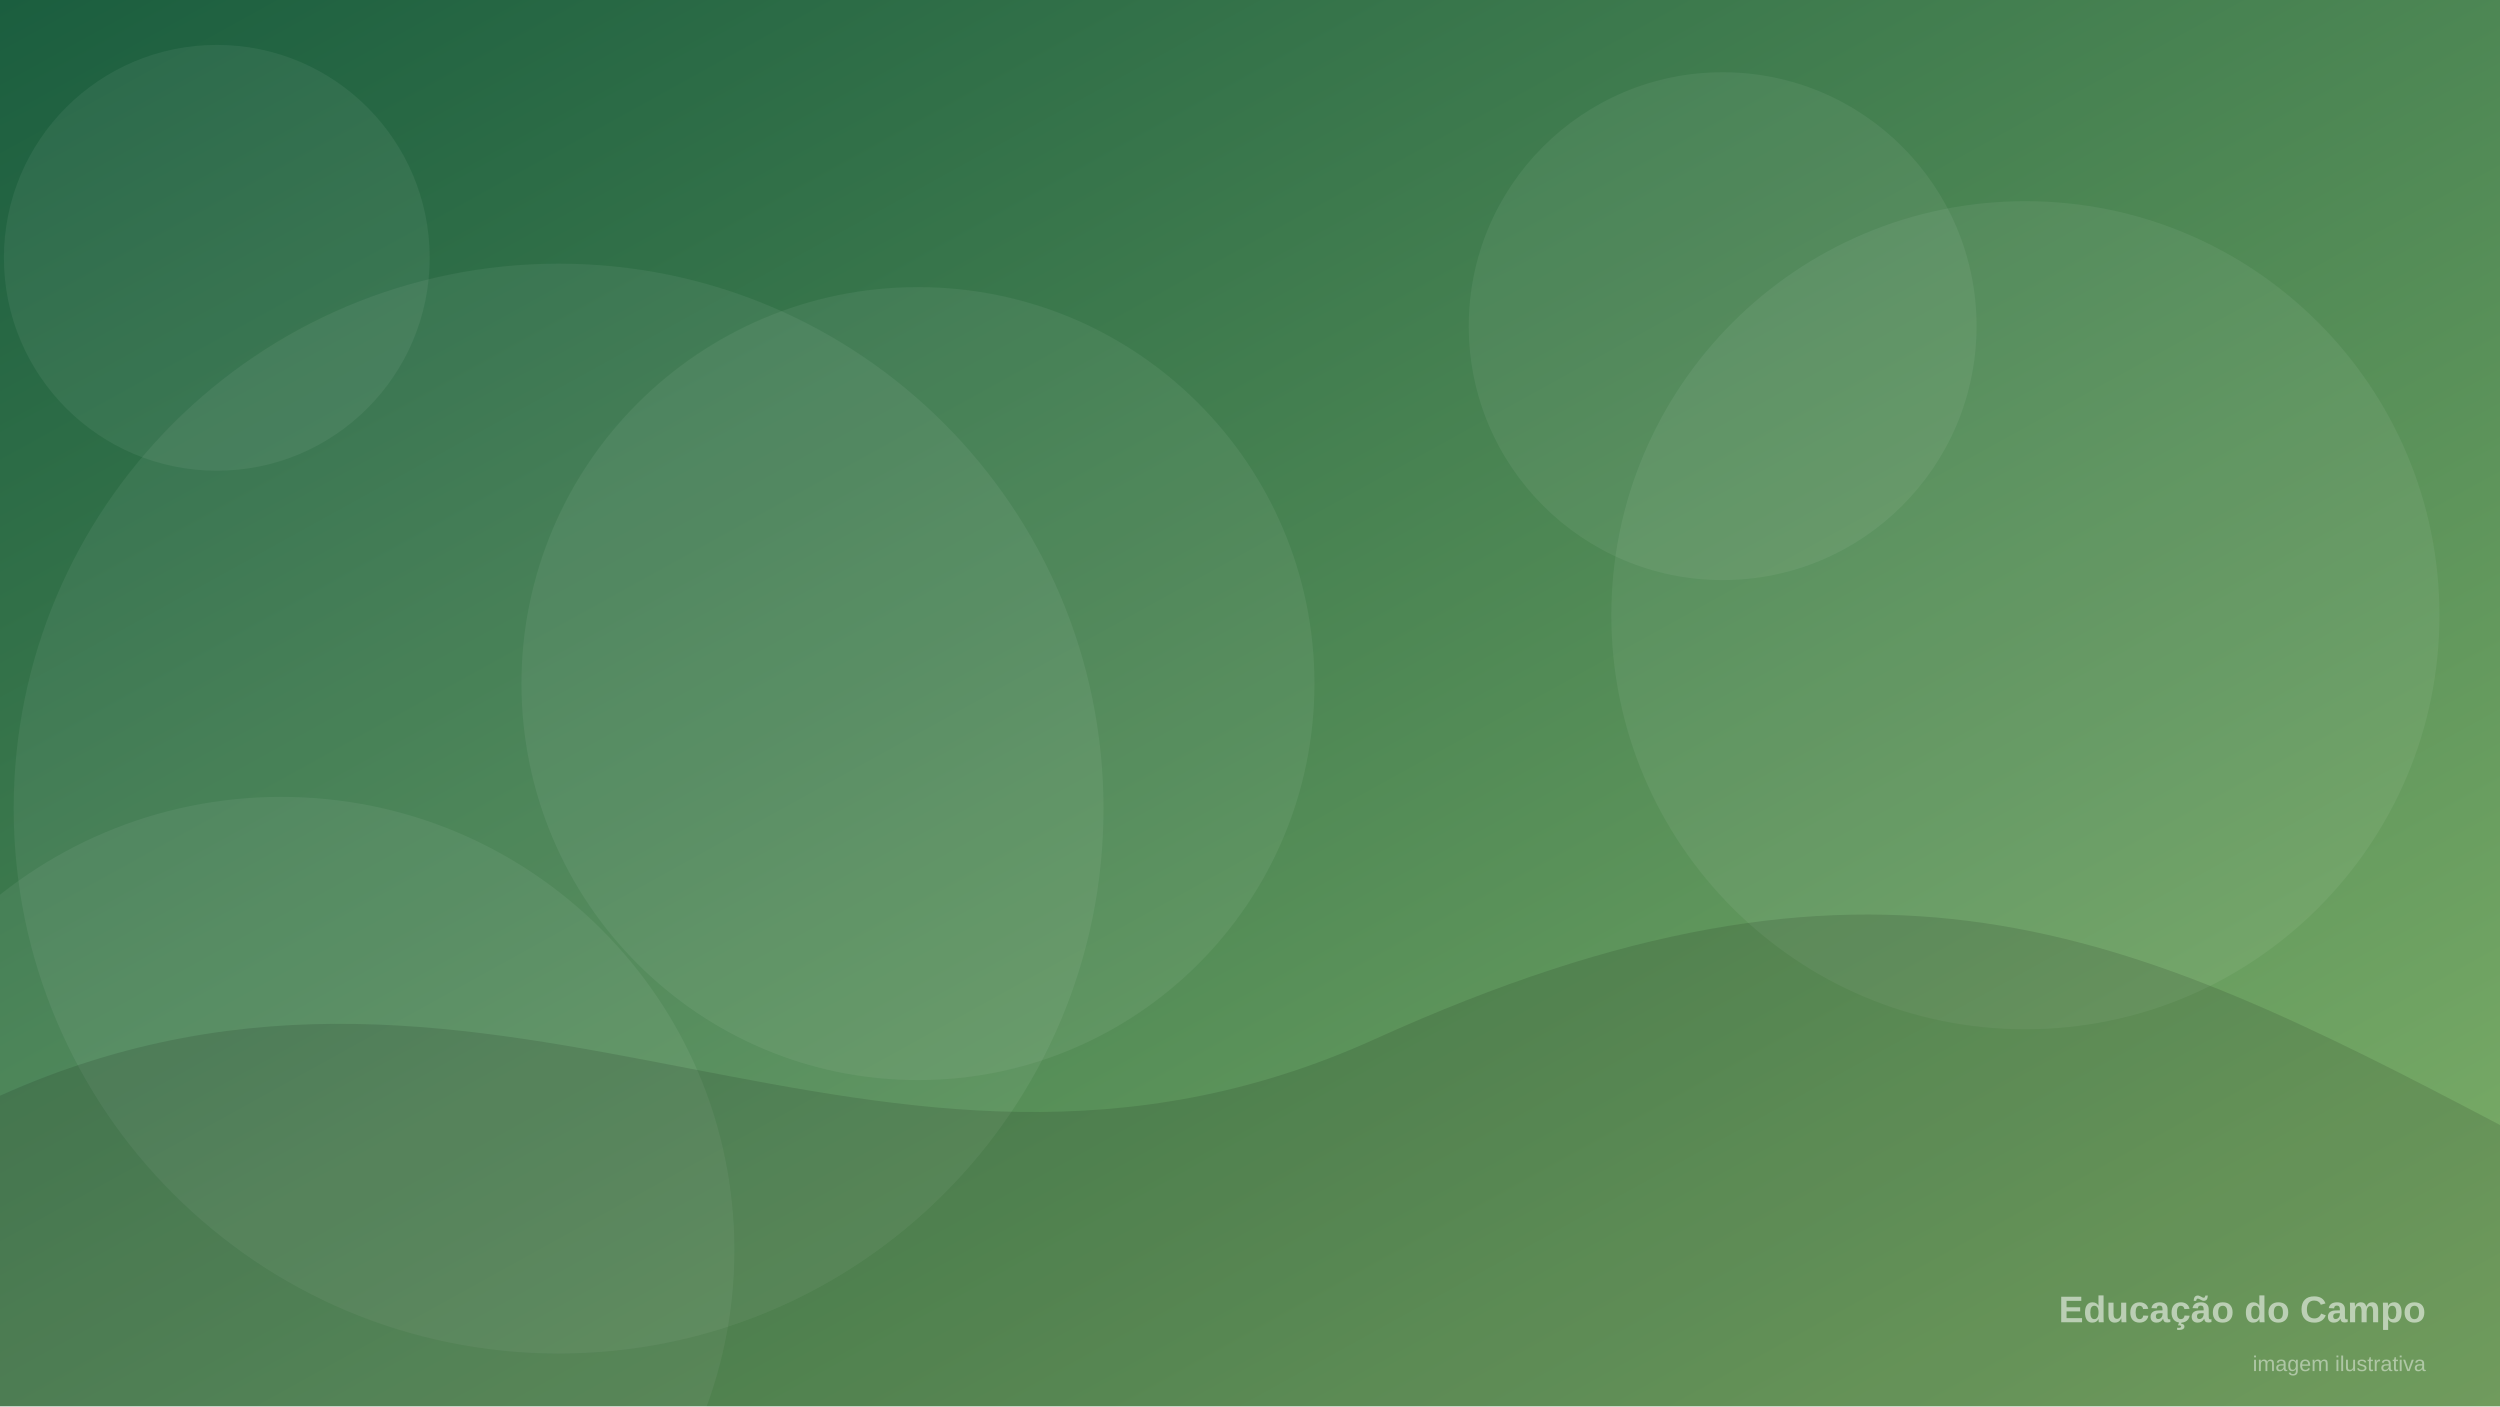
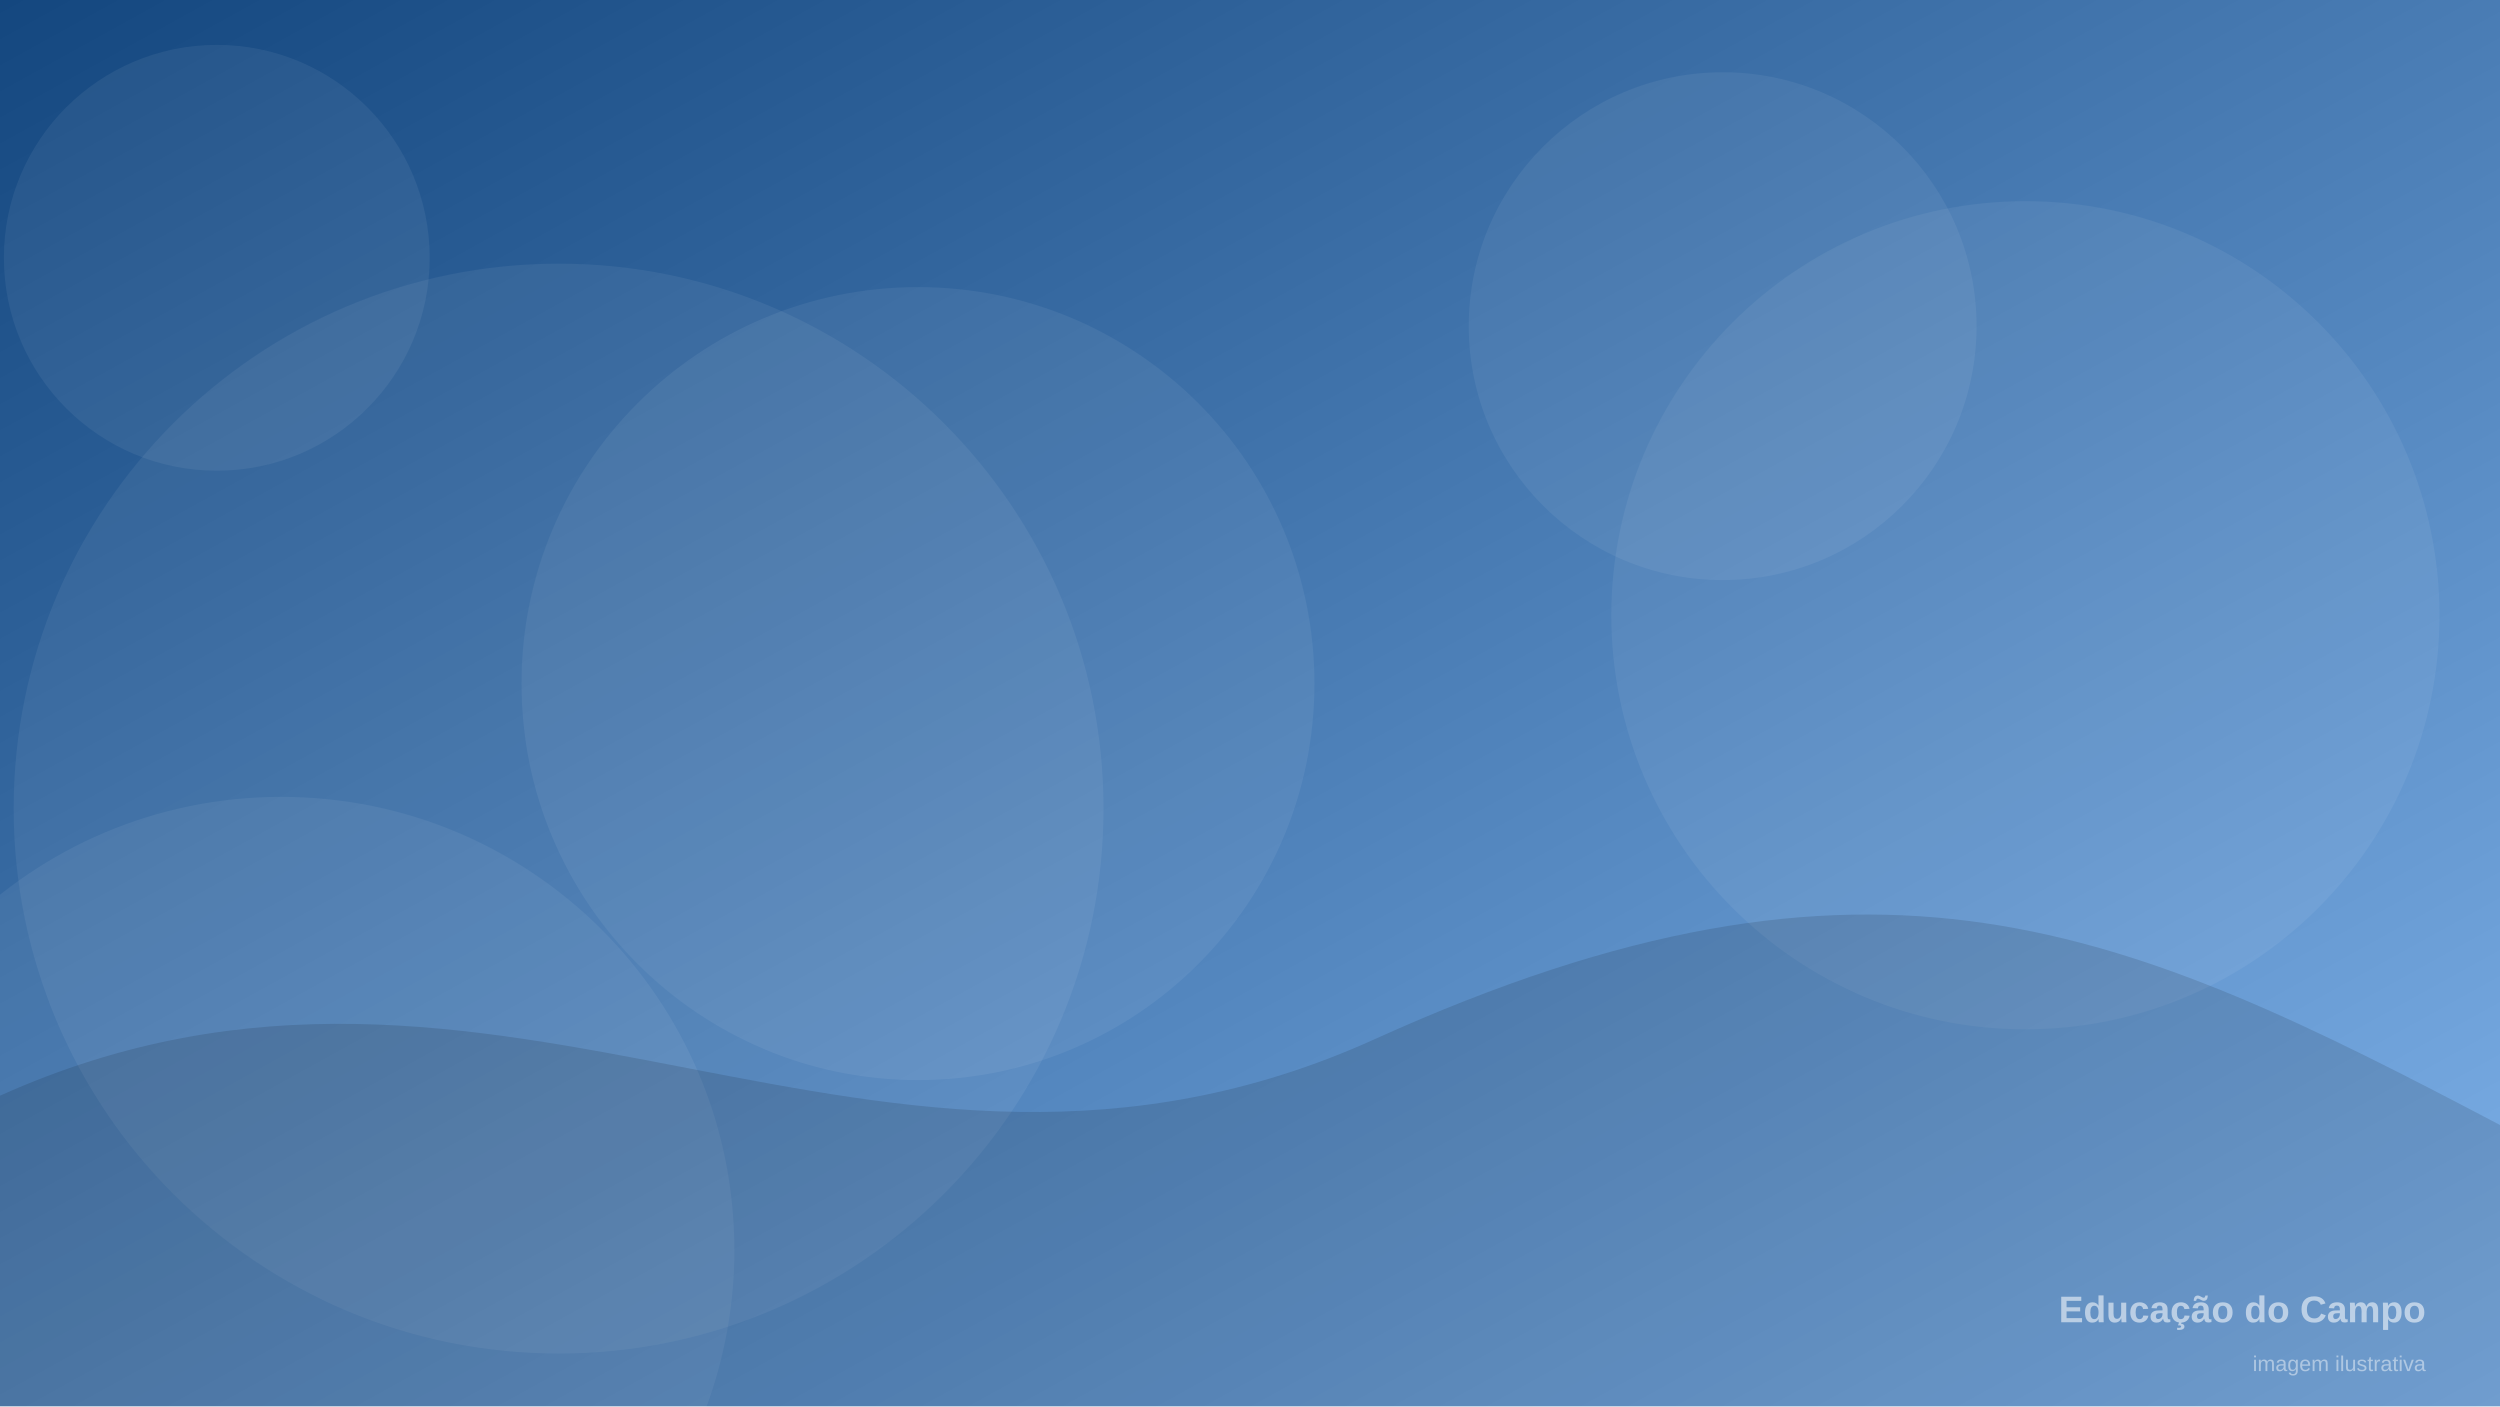
<svg xmlns="http://www.w3.org/2000/svg" width="1280" height="720" viewBox="0 0 1280 720" role="img" aria-label="Educação do Campo">
  <defs>
    <linearGradient id="g" x1="0" y1="0" x2="1" y2="1">
-       <stop offset="0" stop-color="#1b5e3f" />
-       <stop offset="1" stop-color="#7fb069" />
+       <stop offset="0" stop-color="#14477f" />
+       <stop offset="1" stop-color="#7fb2ea" />
    </linearGradient>
  </defs>
  <rect width="1280" height="720" fill="url(#g)" />
  <circle cx="1037" cy="315" r="212" fill="#ffffff" opacity="0.06" />
  <circle cx="470" cy="350" r="203" fill="#ffffff" opacity="0.06" />
  <circle cx="286" cy="414" r="279" fill="#ffffff" opacity="0.06" />
  <circle cx="111" cy="132" r="109" fill="#ffffff" opacity="0.06" />
  <circle cx="144" cy="640" r="232" fill="#ffffff" opacity="0.06" />
  <circle cx="882" cy="167" r="130" fill="#ffffff" opacity="0.06" />
  <path d="M0 561 C 256 446, 448 648, 704 532 S 1088 475, 1280 576 L 1280 720 L 0 720 Z" fill="#000" opacity="0.12" />
  <g font-family="Montserrat, Arial, sans-serif" text-anchor="end" fill="#ffffff">
    <text x="1242" y="677" font-size="19" font-weight="700" opacity="0.55">Educação do Campo</text>
    <text x="1242" y="702" font-size="11" opacity="0.45">imagem ilustrativa</text>
  </g>
</svg>
